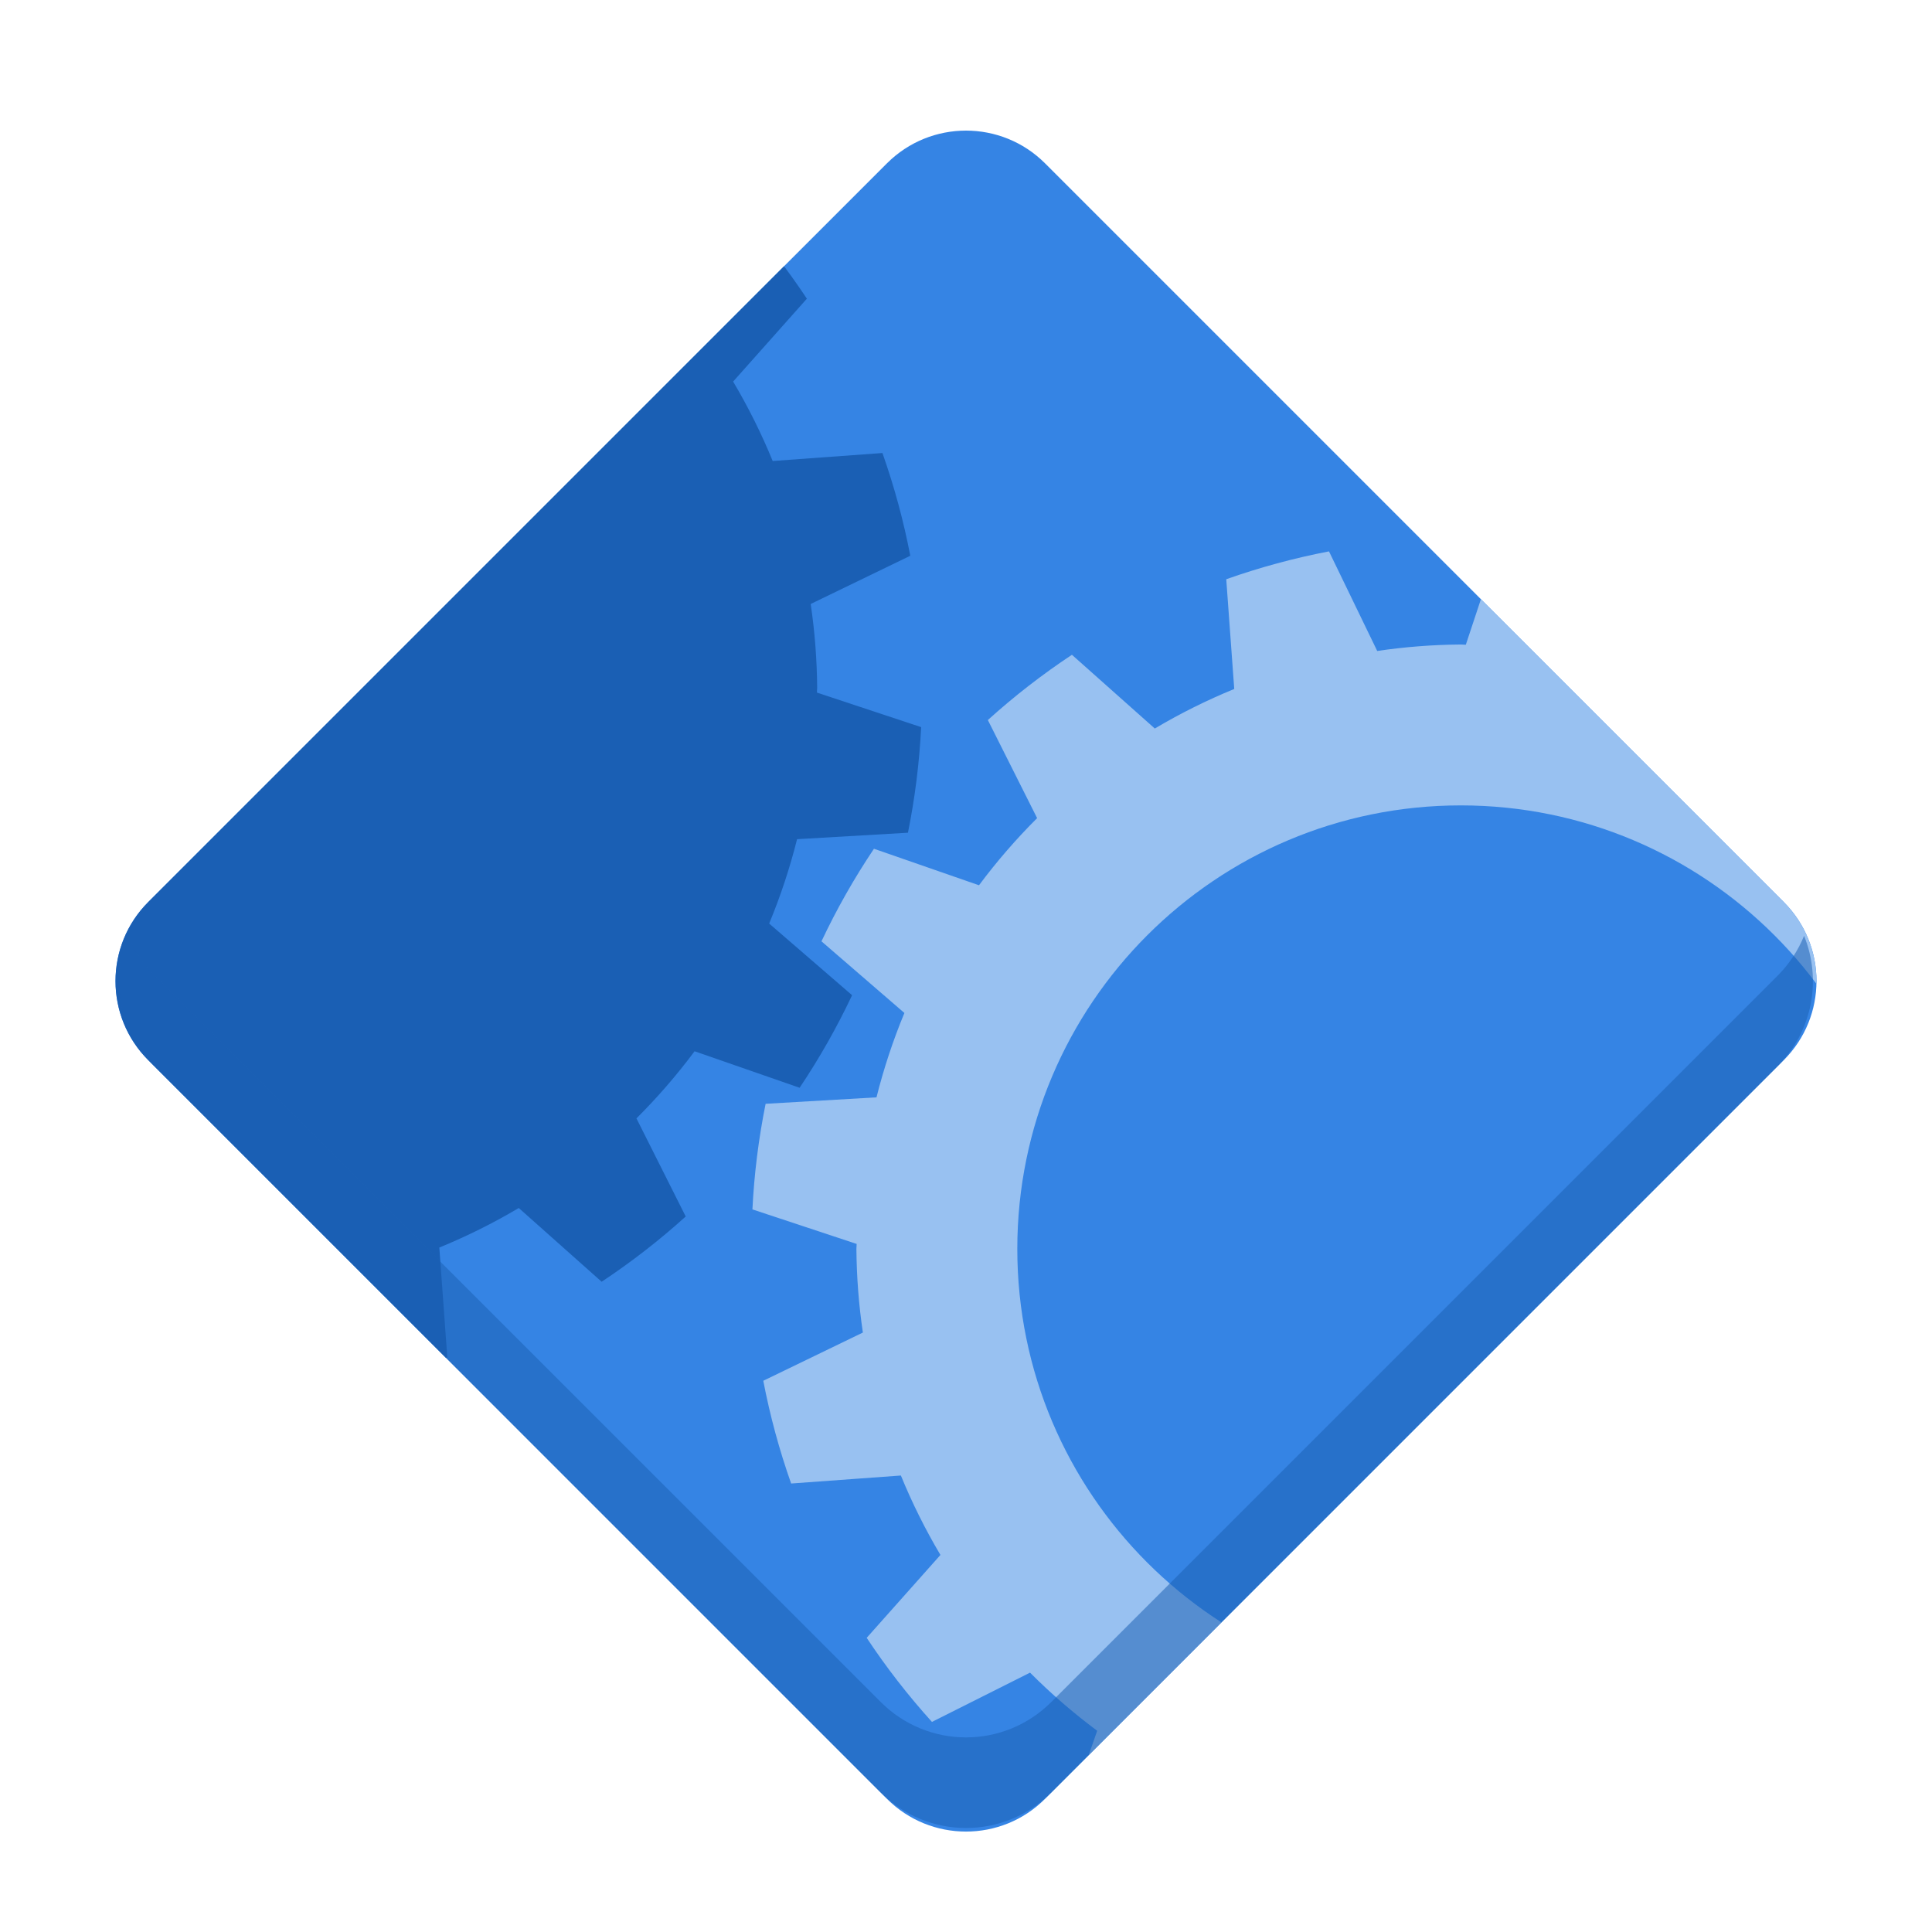
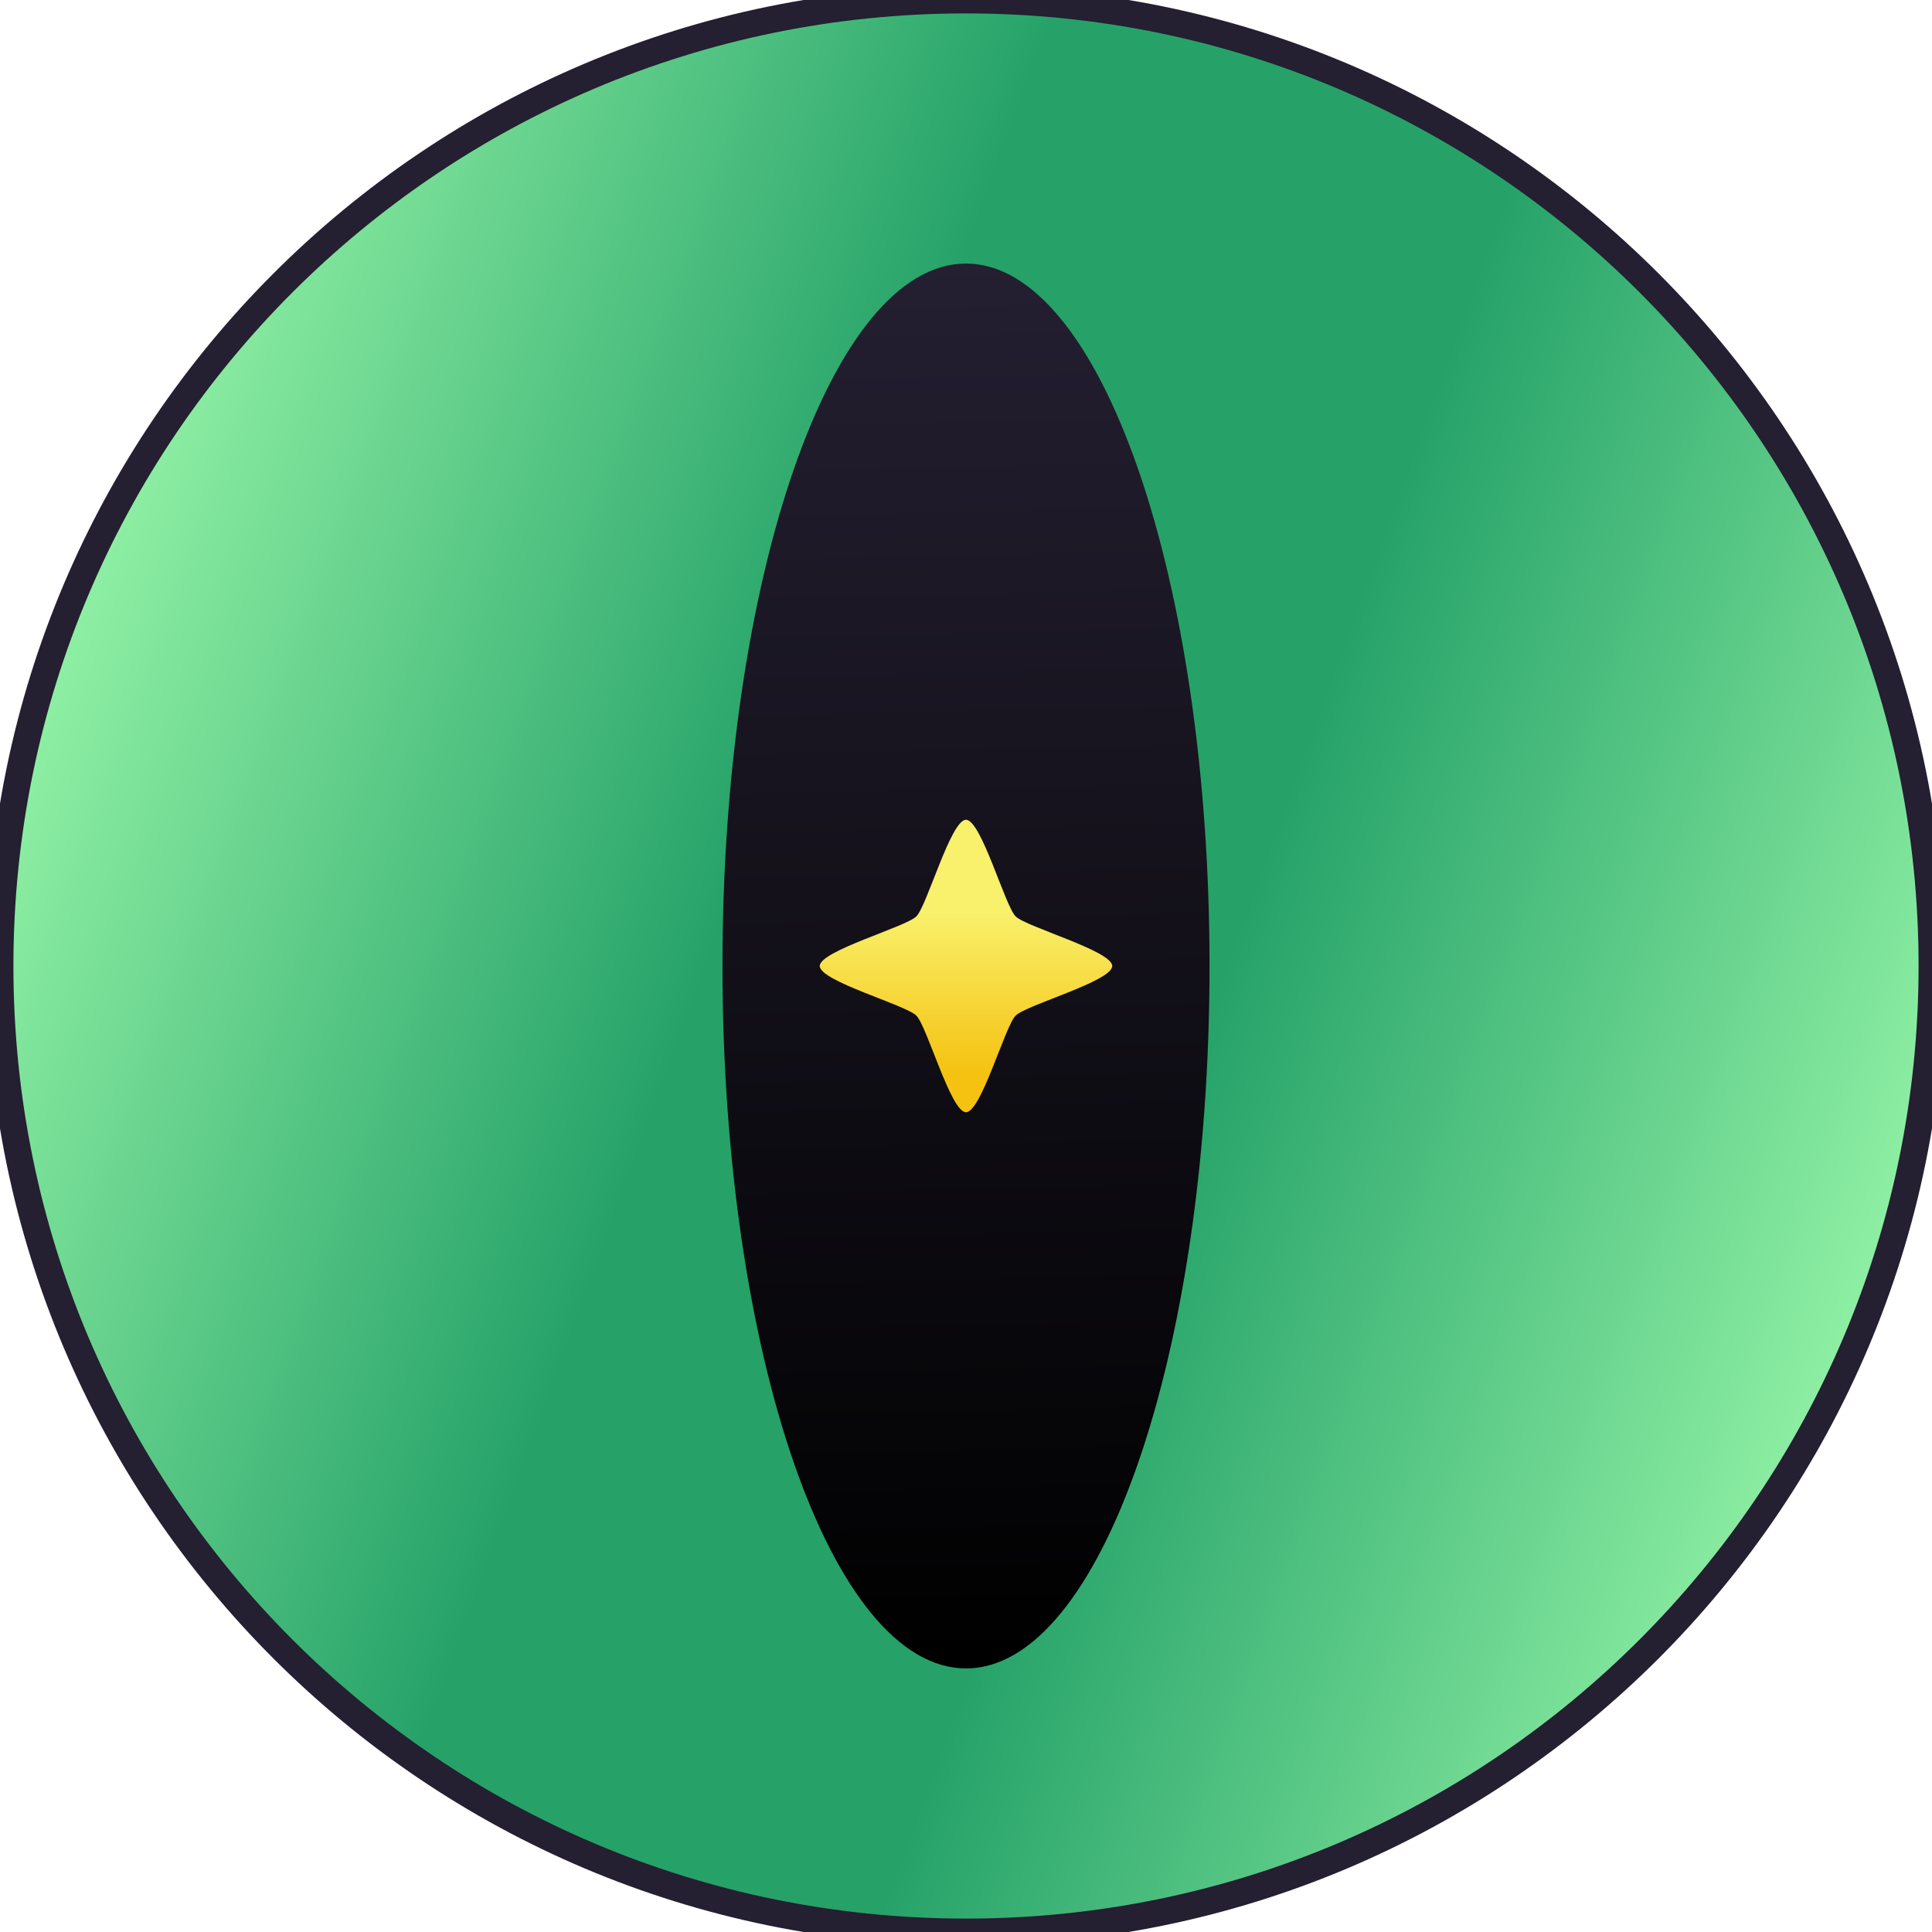
- <svg xmlns="http://www.w3.org/2000/svg" width="33.75mm" height="33.75mm" viewBox="0 0 33.75 33.75" version="1.1" id="svg974">
-   <defs id="defs968">
-     <clipPath clipPathUnits="userSpaceOnUse" id="clipPath18689">
-       <rect clip-path="none" transform="rotate(45)" ry="32" rx="32" y="123.999" x="486.037" height="362.943" width="362.943" id="rect18691" style="display:inline;opacity:1;vector-effect:none;fill:#4a86cf;fill-opacity:1;stroke:none;stroke-width:26.067;stroke-linecap:butt;stroke-linejoin:miter;stroke-miterlimit:4;stroke-dasharray:none;stroke-dashoffset:0;stroke-opacity:1;marker:none;marker-start:none;marker-mid:none;marker-end:none;paint-order:normal;enable-background:new" />
+ <svg xmlns="http://www.w3.org/2000/svg" xmlns:xlink="http://www.w3.org/1999/xlink" width="180" height="180" viewBox="0 0 180 180" version="1.1" id="svg1" xml:space="preserve">
+   <defs id="defs1">
+     <linearGradient id="linearGradient204">
+       <stop style="stop-color:#241f31;stop-opacity:1;" offset="0" id="stop204" />
+       <stop style="stop-color:#000000;stop-opacity:1" offset="1" id="stop205" />
+     </linearGradient>
+     <linearGradient id="linearGradient201">
+       <stop style="stop-color:#f5c211;stop-opacity:1;" offset="0.423" id="stop201" />
+       <stop style="stop-color:#f9f06b;stop-opacity:1" offset="0.538" id="stop202" />
+     </linearGradient>
+     <linearGradient id="linearGradient6">
+       <stop style="stop-color:#8ff0a4;stop-opacity:1" offset="0" id="stop6" />
+       <stop style="stop-color:#26a269;stop-opacity:1" offset="0.374" id="stop192" />
+       <stop style="stop-color:#26a269;stop-opacity:1" offset="0.626" id="stop193" />
+       <stop style="stop-color:#8ff0a4;stop-opacity:1" offset="1" id="stop7" />
+     </linearGradient>
+     <linearGradient y2="236" x2="96" y1="236" x1="32" gradientTransform="translate(604.8168,170.5864)" gradientUnits="userSpaceOnUse" id="linearGradient1099" xlink:href="#linearGradient1036" />
+     <linearGradient id="linearGradient1036">
+       <stop id="stop1032" offset="0" style="stop-color:#d5d3cf;stop-opacity:1;" />
+       <stop id="stop1034" offset="1" style="stop-color:#f6f5f4;stop-opacity:1" />
+     </linearGradient>
+     <radialGradient r="32" fy="-76" fx="-244" cy="-76" cx="-244" gradientTransform="matrix(0.8833333,0,0,0.8833333,-460.3502,463.1197)" gradientUnits="userSpaceOnUse" id="radialGradient1103" xlink:href="#linearGradient1069" />
+     <linearGradient id="linearGradient1069">
+       <stop id="stop1065" offset="0" style="stop-color:#d5d3cf;stop-opacity:1" />
+       <stop id="stop1067-1" offset="1" style="stop-color:#949390;stop-opacity:1" />
+     </linearGradient>
+     <linearGradient gradientUnits="userSpaceOnUse" y2="232" x2="64" y1="262.5" x1="64" id="linearGradient1027" xlink:href="#linearGradient1025" gradientTransform="translate(-470.5864,432.8168)" />
+     <linearGradient id="linearGradient1025">
+       <stop id="stop1021" offset="0" style="stop-color:#9a9996;stop-opacity:1" />
+       <stop id="stop1023" offset="1" style="stop-color:#77767b;stop-opacity:1" />
+     </linearGradient>
+     <clipPath clipPathUnits="userSpaceOnUse" id="clipPath1609-7">
+       <path id="path1611-5" d="m 252,116 28,-28 v -8 h -36 v 36 z" style="fill:#e74747;stroke:none;stroke-width:0.25px;stroke-linecap:butt;stroke-linejoin:miter;stroke-opacity:1" />
    </clipPath>
-     <clipPath clipPathUnits="userSpaceOnUse" id="clipPath18689-3">
-       <rect clip-path="none" transform="rotate(45)" ry="32" rx="32" y="123.999" x="486.037" height="362.943" width="362.943" id="rect18691-6" style="display:inline;opacity:1;vector-effect:none;fill:#4a86cf;fill-opacity:1;stroke:none;stroke-width:26.067;stroke-linecap:butt;stroke-linejoin:miter;stroke-miterlimit:4;stroke-dasharray:none;stroke-dashoffset:0;stroke-opacity:1;marker:none;marker-start:none;marker-mid:none;marker-end:none;paint-order:normal;enable-background:new" />
-     </clipPath>
+     <linearGradient xlink:href="#linearGradient6" id="linearGradient191" x1="5.428" y1="59.218" x2="174.572" y2="120.782" gradientUnits="userSpaceOnUse" />
+     <linearGradient xlink:href="#linearGradient201" id="linearGradient202" x1="90" y1="155.443" x2="90" y2="24.557" gradientUnits="userSpaceOnUse" />
+     <linearGradient xlink:href="#linearGradient204" id="linearGradient205" x1="90" y1="24.557" x2="92.973" y2="154.879" gradientUnits="userSpaceOnUse" />
  </defs>
-   <g id="layer1" transform="translate(-61.81982,-103.944)">
-     <g transform="matrix(0.2636723,0,0,0.2636723,61.81982,-529.397)" style="display:inline;stroke-width:0.25;enable-background:new" id="g1836">
-       <g transform="matrix(0.25,0,0,0.25,0,2295)" id="g18818" style="stroke-width:0.25">
-         <g style="stroke-width:0.27" transform="matrix(0.9260519,0,0,0.9260519,18.93073,50.87633)" id="g18590">
-           <g style="stroke-width:0.27" id="g18681" clip-path="url(#clipPath18689-3)">
-             <rect style="opacity:1;vector-effect:none;fill:#3584e4;fill-opacity:1;stroke:none;stroke-width:8.221;stroke-linecap:butt;stroke-linejoin:miter;stroke-miterlimit:4;stroke-dasharray:none;stroke-dashoffset:0;stroke-opacity:1;marker:none;marker-start:none;marker-mid:none;marker-end:none;paint-order:normal" id="rect18571" width="424" height="424" x="458.337" y="90.642" rx="10.092" ry="10.092" transform="matrix(0.6052817,0.6052817,-0.6052817,0.6052817,33.44063,99.07363)" clip-path="none" />
-             <circle style="opacity:1;vector-effect:none;fill:#f66151;fill-opacity:1;stroke:none;stroke-width:7.037;stroke-linecap:butt;stroke-linejoin:miter;stroke-miterlimit:4;stroke-dasharray:none;stroke-dashoffset:0;stroke-opacity:1;marker:none;marker-start:none;marker-mid:none;marker-end:none;paint-order:normal" id="path18706" cx="0" cy="0" r="0" transform="translate(0,-212)" />
-             <circle style="opacity:1;vector-effect:none;fill:#f66151;fill-opacity:1;stroke:none;stroke-width:7.037;stroke-linecap:butt;stroke-linejoin:miter;stroke-miterlimit:4;stroke-dasharray:none;stroke-dashoffset:0;stroke-opacity:1;marker:none;marker-start:none;marker-mid:none;marker-end:none;paint-order:normal" id="path18708" cx="0" cy="0" r="0" transform="translate(0,-212)" />
-             <path style="display:inline;opacity:1;vector-effect:none;fill:#98c1f1;fill-opacity:1;stroke:none;stroke-width:7.037;stroke-linecap:butt;stroke-linejoin:miter;stroke-miterlimit:4;stroke-dasharray:none;stroke-dashoffset:0;stroke-opacity:1;marker:none;marker-start:none;marker-mid:none;marker-end:none;paint-order:normal;enable-background:new" d="m 408.92,561.918 -9.886,29.829 a 172.971,172.971 0 0 0 -1.427,-0.071 172.971,172.971 0 0 0 -23.929,1.852 l -13.801,-28.501 a 203.293,203.293 0 0 0 -29.401,7.972 l 2.286,31.405 a 172.971,172.971 0 0 0 -22.732,11.319 l -23.718,-21.103 a 203.293,203.293 0 0 0 -24.059,18.674 l 14.099,28.073 a 172.971,172.971 0 0 0 -16.636,19.211 l -30.058,-10.448 a 203.293,203.293 0 0 0 -15.017,26.488 l 23.73,20.507 a 172.971,172.971 0 0 0 -7.985,24.143 l -31.73,1.849 a 203.293,203.293 0 0 0 -3.778,30.217 l 29.829,9.886 a 172.971,172.971 0 0 0 -0.071,1.427 172.971,172.971 0 0 0 1.852,23.929 l -28.501,13.801 a 203.293,203.293 0 0 0 7.972,29.401 l 31.405,-2.286 a 172.971,172.971 0 0 0 11.319,22.732 l -21.103,23.718 a 203.293,203.293 0 0 0 18.674,24.059 l 28.073,-14.099 a 172.971,172.971 0 0 0 19.211,16.636 l -10.448,30.058 a 203.293,203.293 0 0 0 26.488,15.017 l 20.507,-23.73 a 172.971,172.971 0 0 0 24.143,7.985 l 1.849,31.73 a 203.293,203.293 0 0 0 30.217,3.778 l 9.886,-29.829 a 172.971,172.971 0 0 0 1.427,0.071 172.971,172.971 0 0 0 23.929,-1.852 l 13.801,28.501 a 203.293,203.293 0 0 0 29.401,-7.972 l -2.286,-31.405 a 172.971,172.971 0 0 0 22.732,-11.319 l 23.718,21.103 A 203.293,203.293 0 0 0 532.96,916 l -14.099,-28.073 a 172.971,172.971 0 0 0 16.636,-19.211 l 30.058,10.448 a 203.293,203.293 0 0 0 15.017,-26.488 l -23.73,-20.507 a 172.971,172.971 0 0 0 7.985,-24.143 l 31.73,-1.849 a 203.293,203.293 0 0 0 3.778,-30.217 l -29.829,-9.886 a 172.971,172.971 0 0 0 0.071,-1.427 172.971,172.971 0 0 0 -1.852,-23.929 l 28.501,-13.801 a 203.293,203.293 0 0 0 -7.972,-29.401 l -31.405,2.286 a 172.971,172.971 0 0 0 -11.319,-22.732 l 21.103,-23.718 a 203.293,203.293 0 0 0 -18.674,-24.059 l -28.073,14.099 a 172.971,172.971 0 0 0 -19.211,-16.636 l 10.448,-30.058 A 203.293,203.293 0 0 0 485.636,581.681 l -20.507,23.73 a 172.971,172.971 0 0 0 -24.143,-7.985 l -1.849,-31.73 a 203.293,203.293 0 0 0 -30.217,-3.778 z M 397.607,637.722 A 126.926,126.926 0 0 1 524.532,764.647 126.926,126.926 0 0 1 397.607,891.572 126.926,126.926 0 0 1 270.682,764.647 126.926,126.926 0 0 1 397.607,637.722 Z" id="path18717-4" />
-             <path id="path18758" d="m 51.748,401.284 -9.886,29.829 c -0.476,-0.026 -0.951,-0.05 -1.427,-0.071 -8.01,0.062 -16.005,0.681 -23.929,1.852 L 2.706,404.392 c -9.986,1.918 -19.814,4.583 -29.401,7.972 l 2.286,31.405 c -7.844,3.211 -15.442,6.994 -22.732,11.319 l -23.718,-21.103 c -8.475,5.614 -16.518,11.857 -24.059,18.674 l 14.099,28.073 c -6.009,5.987 -11.569,12.408 -16.636,19.211 l -30.058,-10.448 c -5.661,8.442 -10.68,17.296 -15.017,26.488 l 23.73,20.507 c -3.25,7.841 -5.919,15.91 -7.985,24.143 l -31.73,1.849 c -2.013,9.964 -3.276,20.064 -3.778,30.217 l 29.829,9.886 c -0.026,0.476 -0.05,0.951 -0.071,1.427 0.062,8.01 0.681,16.005 1.852,23.929 l -28.501,13.801 c 1.918,9.986 4.583,19.814 7.972,29.401 l 31.405,-2.286 c 3.211,7.844 6.994,15.442 11.319,22.732 l -21.103,23.718 c 5.614,8.475 11.857,16.518 18.674,24.059 l 28.073,-14.099 c 5.987,6.009 12.408,11.569 19.211,16.636 l -10.448,30.058 c 8.442,5.661 17.296,10.68 26.488,15.017 l 20.507,-23.73 c 7.841,3.25 15.91,5.919 24.143,7.985 l 1.849,31.73 c 9.964,2.013 20.064,3.276 30.217,3.778 l 9.886,-29.829 c 0.476,0.026 0.951,0.05 1.427,0.071 8.01,-0.062 16.005,-0.681 23.929,-1.852 l 13.801,28.501 c 9.986,-1.918 19.814,-4.583 29.401,-7.972 l -2.286,-31.405 c 7.844,-3.211 15.442,-6.994 22.732,-11.319 l 23.718,21.103 c 8.475,-5.614 16.518,-11.857 24.059,-18.674 l -14.099,-28.073 c 6.009,-5.987 11.569,-12.408 16.636,-19.211 l 30.058,10.448 c 5.661,-8.442 10.68,-17.296 15.017,-26.488 l -23.73,-20.507 c 3.25,-7.841 5.919,-15.91 7.985,-24.143 l 31.73,-1.849 c 2.013,-9.964 3.276,-20.064 3.778,-30.217 l -29.829,-9.886 c 0.026,-0.476 0.05,-0.951 0.071,-1.427 -0.062,-8.01 -0.681,-16.005 -1.852,-23.929 l 28.501,-13.801 c -1.918,-9.986 -4.583,-19.814 -7.972,-29.401 l -31.405,2.286 c -3.211,-7.844 -6.994,-15.442 -11.319,-22.732 l 21.103,-23.718 c -5.614,-8.475 -11.857,-16.518 -18.674,-24.059 l -28.073,14.099 c -5.987,-6.009 -12.408,-11.569 -19.211,-16.636 l 10.448,-30.058 c -8.442,-5.661 -17.296,-10.68 -26.488,-15.017 l -20.507,23.73 c -7.841,-3.25 -15.91,-5.919 -24.143,-7.985 l -1.849,-31.73 c -9.964,-2.013 -20.064,-3.276 -30.217,-3.778 z" style="display:inline;opacity:1;vector-effect:none;fill:#1a5fb4;fill-opacity:1;stroke:none;stroke-width:7.037;stroke-linecap:butt;stroke-linejoin:miter;stroke-miterlimit:4;stroke-dasharray:none;stroke-dashoffset:0;stroke-opacity:1;marker:none;marker-start:none;marker-mid:none;marker-end:none;paint-order:normal;enable-background:new" />
-           </g>
-         </g>
-         <path style="display:inline;opacity:0.534;vector-effect:none;fill:#1a5fb4;fill-opacity:1;stroke:none;stroke-width:1.629;stroke-linecap:butt;stroke-linejoin:miter;stroke-miterlimit:4;stroke-dasharray:none;stroke-dashoffset:0;stroke-opacity:1;marker:none;marker-start:none;marker-mid:none;marker-end:none;paint-order:normal;enable-background:new" clip-path="none" d="m 8.477,2676 c -1.171,2.887 -0.583,6.308 1.766,8.656 l 48.102,48.102 c 3.134,3.134 8.179,3.134 11.312,0 l 48.102,-48.102 c 2.348,-2.348 2.937,-5.77 1.766,-8.656 -0.392,0.966 -0.98,1.871 -1.766,2.656 l -48.102,48.102 c -3.134,3.134 -8.179,3.134 -11.312,0 L 10.242,2678.656 C 9.457,2677.871 8.868,2676.965 8.477,2676 Z" transform="matrix(4,0,0,4,0,-10028)" id="rect18571-6" />
-       </g>
-       <rect y="2402" x="-1.5000001e-06" height="128" width="128" id="rect9125-7-2" style="display:inline;opacity:1;vector-effect:none;fill:none;fill-opacity:1;stroke:none;stroke-width:1.25;stroke-linecap:butt;stroke-linejoin:miter;stroke-miterlimit:4;stroke-dasharray:none;stroke-dashoffset:0;stroke-opacity:1;marker:none;marker-start:none;marker-mid:none;marker-end:none;paint-order:normal;enable-background:new" />
-     </g>
-   </g>
+   <circle style="fill:url(#linearGradient191);stroke:#241f31;stroke-width:2.5;stroke-linecap:square;stroke-linejoin:round;fill-opacity:1;stroke-opacity:1;stroke-dasharray:none" id="path1" cx="90" cy="90" r="90" />
+   <ellipse style="fill:url(#linearGradient205);fill-opacity:1;stroke:none;stroke-width:9.671;stroke-linecap:square;stroke-linejoin:round" id="path2" cx="90" cy="90" ry="65.443" rx="22.689" />
+   <path style="fill:url(#linearGradient202);fill-opacity:1;stroke:none;stroke-width:2.5;stroke-linecap:square;stroke-linejoin:round;stroke-dasharray:none;stroke-opacity:1" id="path201" d="m 90,76.376 c 1.417,0 3.622,7.998 4.624,9 1.002,1.002 9,3.208 9,4.624 0,1.417 -7.998,3.622 -9,4.624 -1.002,1.002 -3.208,9 -4.624,9 -1.417,0 -3.622,-7.998 -4.624,-9 C 84.374,93.622 76.376,91.417 76.376,90 c 0,-1.417 7.998,-3.622 9,-4.624 1.002,-1.002 3.208,-9 4.624,-9 z" />
</svg>
